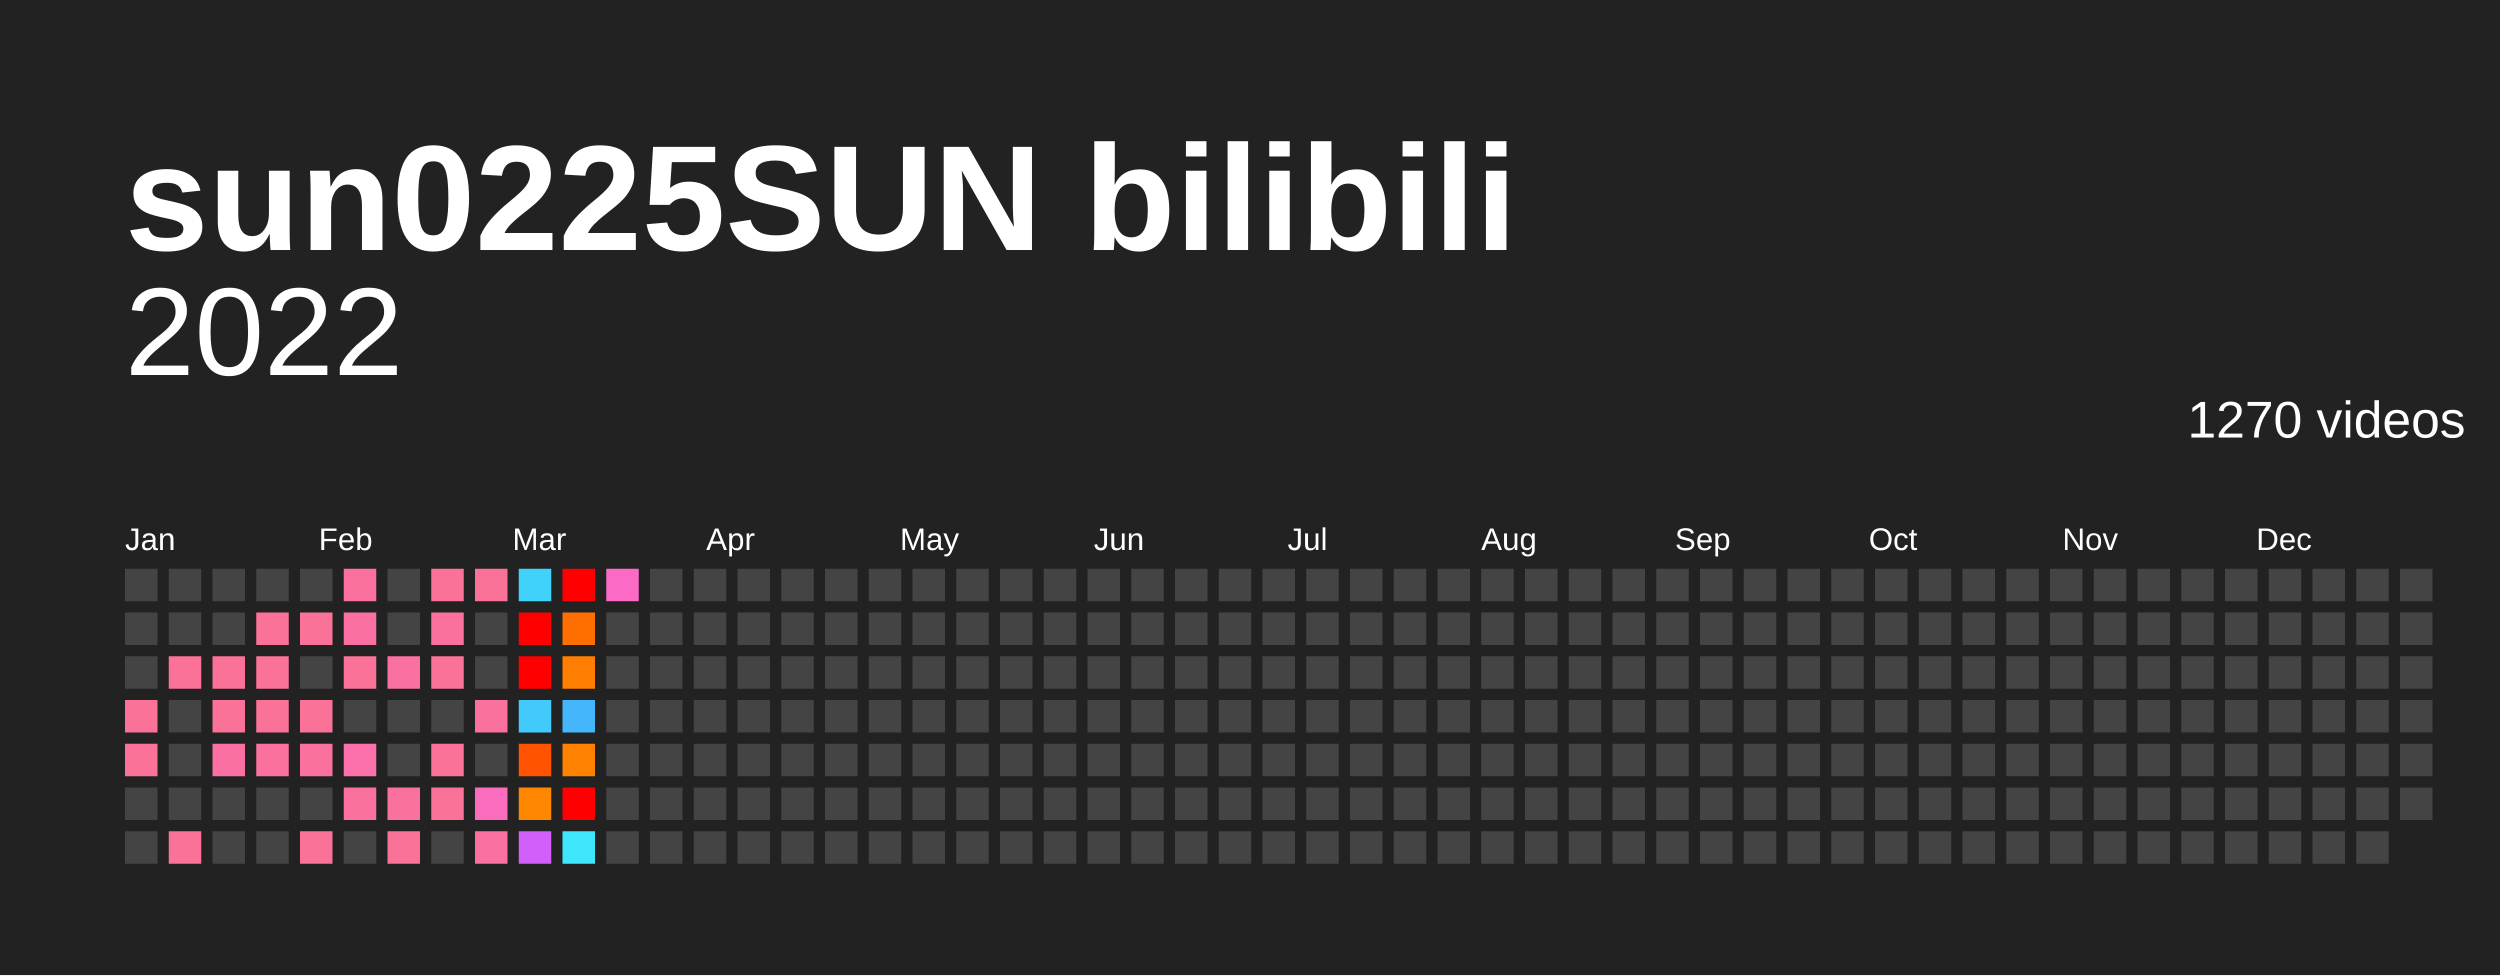
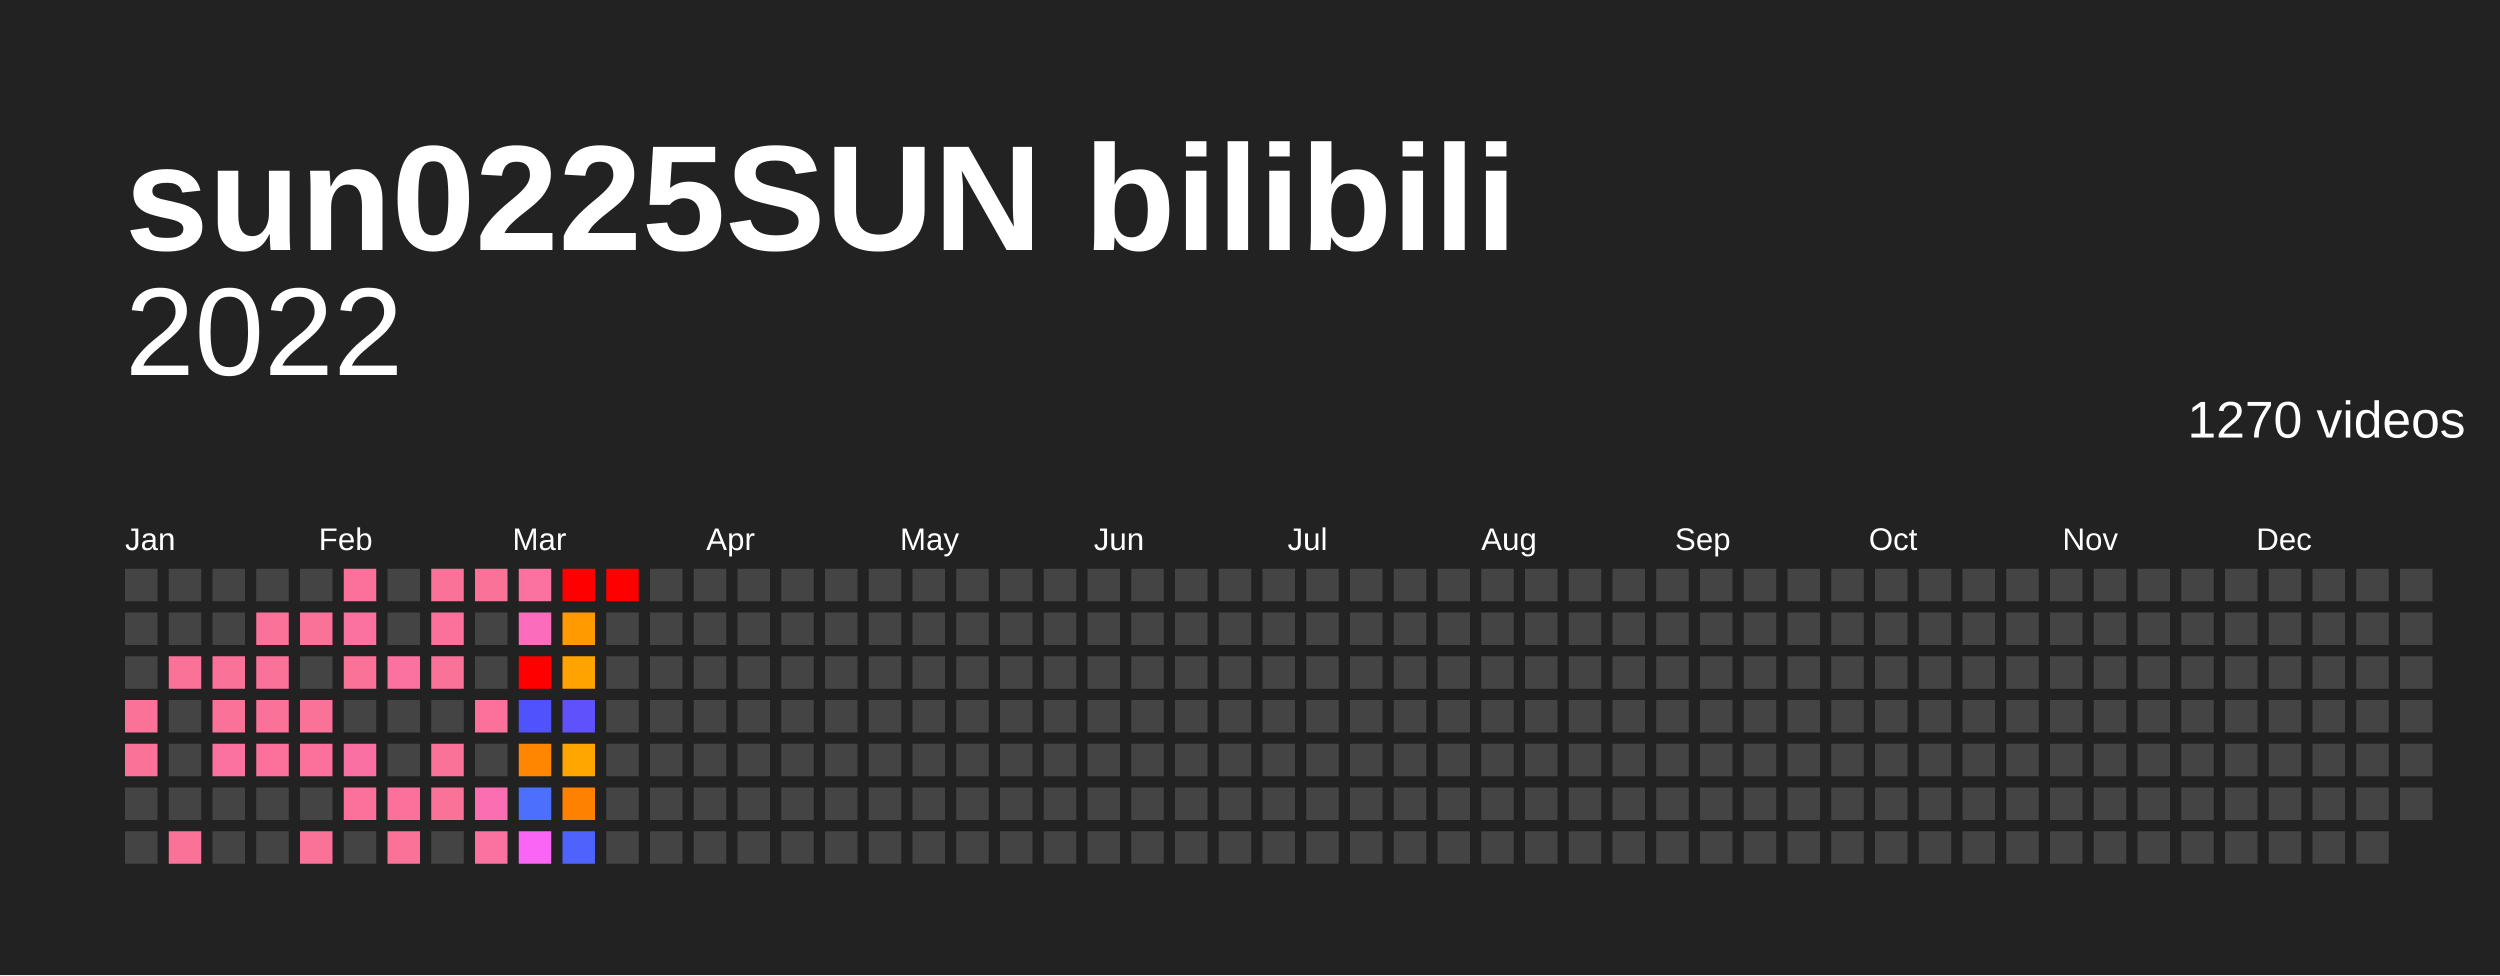
<svg xmlns="http://www.w3.org/2000/svg" baseProfile="full" height="78mm" version="1.1" viewBox="0,0,200,78" width="200mm">
  <defs />
  <rect fill="#222222" height="78" width="200" x="0" y="0" />
  <text fill="#FFFFFF" style="font-size:12px; font-family:Arial; font-weight:bold;" x="10" y="20">sun0225SUN bilibili</text>
  <text alignment-baseline="hanging" fill="#FFFFFF" style="font-size:10.0px; font-family:Arial;" x="10" y="30">2022</text>
  <text alignment-baseline="hanging" fill="#FFFFFF" style="font-size:4.125px; font-family:Arial;" x="175" y="35">1270 videos</text>
  <text fill="#FFFFFF" style="font-size:2.5px; font-family:Arial" x="10.0" y="44">Jan</text>
  <text fill="#FFFFFF" style="font-size:2.5px; font-family:Arial" x="25.5" y="44">Feb</text>
  <text fill="#FFFFFF" style="font-size:2.5px; font-family:Arial" x="41.0" y="44">Mar</text>
  <text fill="#FFFFFF" style="font-size:2.5px; font-family:Arial" x="56.5" y="44">Apr</text>
  <text fill="#FFFFFF" style="font-size:2.5px; font-family:Arial" x="72.0" y="44">May</text>
  <text fill="#FFFFFF" style="font-size:2.5px; font-family:Arial" x="87.5" y="44">Jun</text>
  <text fill="#FFFFFF" style="font-size:2.5px; font-family:Arial" x="103.0" y="44">Jul</text>
  <text fill="#FFFFFF" style="font-size:2.5px; font-family:Arial" x="118.5" y="44">Aug</text>
  <text fill="#FFFFFF" style="font-size:2.5px; font-family:Arial" x="134.0" y="44">Sep</text>
  <text fill="#FFFFFF" style="font-size:2.5px; font-family:Arial" x="149.5" y="44">Oct</text>
  <text fill="#FFFFFF" style="font-size:2.5px; font-family:Arial" x="165.0" y="44">Nov</text>
  <text fill="#FFFFFF" style="font-size:2.5px; font-family:Arial" x="180.5" y="44">Dec</text>
  <rect fill="#444444" height="2.6" width="2.6" x="10.0" y="45.5" />
  <rect fill="#444444" height="2.6" width="2.6" x="10.0" y="49.0" />
  <rect fill="#444444" height="2.6" width="2.6" x="10.0" y="52.5" />
  <rect fill="#fb7299" height="2.6" width="2.6" x="10.0" y="56.0" />
  <rect fill="#fb7299" height="2.6" width="2.6" x="10.0" y="59.5" />
  <rect fill="#444444" height="2.6" width="2.6" x="10.0" y="63.0" />
  <rect fill="#444444" height="2.6" width="2.6" x="10.0" y="66.5" />
  <rect fill="#444444" height="2.6" width="2.6" x="13.5" y="45.5" />
  <rect fill="#444444" height="2.6" width="2.6" x="13.5" y="49.0" />
  <rect fill="#fb7299" height="2.6" width="2.6" x="13.5" y="52.5" />
  <rect fill="#444444" height="2.6" width="2.6" x="13.5" y="56.0" />
  <rect fill="#444444" height="2.6" width="2.6" x="13.5" y="59.5" />
  <rect fill="#444444" height="2.6" width="2.6" x="13.5" y="63.0" />
  <rect fill="#fb7299" height="2.6" width="2.6" x="13.5" y="66.5" />
  <rect fill="#444444" height="2.6" width="2.6" x="17.0" y="45.5" />
  <rect fill="#444444" height="2.6" width="2.6" x="17.0" y="49.0" />
  <rect fill="#fb7299" height="2.6" width="2.6" x="17.0" y="52.5" />
  <rect fill="#fb7299" height="2.6" width="2.6" x="17.0" y="56.0" />
-   <rect fill="#fb70a3" height="2.6" width="2.6" x="17.0" y="59.5" />
+   <rect fill="#fb71a0" height="2.6" width="2.6" x="17.0" y="59.5" />
  <rect fill="#444444" height="2.6" width="2.6" x="17.0" y="63.0" />
  <rect fill="#444444" height="2.6" width="2.6" x="17.0" y="66.5" />
  <rect fill="#444444" height="2.6" width="2.6" x="20.5" y="45.5" />
  <rect fill="#fb7299" height="2.6" width="2.6" x="20.5" y="49.0" />
  <rect fill="#fb7299" height="2.6" width="2.6" x="20.5" y="52.5" />
  <rect fill="#fb7299" height="2.6" width="2.6" x="20.5" y="56.0" />
-   <rect fill="#fb719e" height="2.6" width="2.6" x="20.5" y="59.5" />
+   <rect fill="#fb719c" height="2.6" width="2.6" x="20.5" y="59.5" />
  <rect fill="#444444" height="2.6" width="2.6" x="20.5" y="63.0" />
  <rect fill="#444444" height="2.6" width="2.6" x="20.5" y="66.5" />
  <rect fill="#444444" height="2.6" width="2.6" x="24.0" y="45.5" />
  <rect fill="#fb7299" height="2.6" width="2.6" x="24.0" y="49.0" />
  <rect fill="#444444" height="2.6" width="2.6" x="24.0" y="52.5" />
  <rect fill="#fb7299" height="2.6" width="2.6" x="24.0" y="56.0" />
-   <rect fill="#fb719e" height="2.6" width="2.6" x="24.0" y="59.5" />
+   <rect fill="#fb719c" height="2.6" width="2.6" x="24.0" y="59.5" />
  <rect fill="#444444" height="2.6" width="2.6" x="24.0" y="63.0" />
  <rect fill="#fb7299" height="2.6" width="2.6" x="24.0" y="66.5" />
-   <rect fill="#fb719e" height="2.6" width="2.6" x="27.5" y="45.5" />
-   <rect fill="#fb70a3" height="2.6" width="2.6" x="27.5" y="49.0" />
+   <rect fill="#fb719c" height="2.6" width="2.6" x="27.5" y="45.5" />
+   <rect fill="#fb71a0" height="2.6" width="2.6" x="27.5" y="49.0" />
  <rect fill="#fb7299" height="2.6" width="2.6" x="27.5" y="52.5" />
  <rect fill="#444444" height="2.6" width="2.6" x="27.5" y="56.0" />
-   <rect fill="#fb70a8" height="2.6" width="2.6" x="27.5" y="59.5" />
-   <rect fill="#fb719e" height="2.6" width="2.6" x="27.5" y="63.0" />
+   <rect fill="#fb70a3" height="2.6" width="2.6" x="27.5" y="59.5" />
+   <rect fill="#fb719c" height="2.6" width="2.6" x="27.5" y="63.0" />
  <rect fill="#444444" height="2.6" width="2.6" x="27.5" y="66.5" />
  <rect fill="#444444" height="2.6" width="2.6" x="31.0" y="45.5" />
  <rect fill="#444444" height="2.6" width="2.6" x="31.0" y="49.0" />
-   <rect fill="#fb70a3" height="2.6" width="2.6" x="31.0" y="52.5" />
+   <rect fill="#fb71a0" height="2.6" width="2.6" x="31.0" y="52.5" />
  <rect fill="#444444" height="2.6" width="2.6" x="31.0" y="56.0" />
  <rect fill="#444444" height="2.6" width="2.6" x="31.0" y="59.5" />
-   <rect fill="#fb719e" height="2.6" width="2.6" x="31.0" y="63.0" />
+   <rect fill="#fb719c" height="2.6" width="2.6" x="31.0" y="63.0" />
  <rect fill="#fb7299" height="2.6" width="2.6" x="31.0" y="66.5" />
  <rect fill="#fb7299" height="2.6" width="2.6" x="34.5" y="45.5" />
-   <rect fill="#fb719e" height="2.6" width="2.6" x="34.5" y="49.0" />
+   <rect fill="#fb719c" height="2.6" width="2.6" x="34.5" y="49.0" />
  <rect fill="#fb7299" height="2.6" width="2.6" x="34.5" y="52.5" />
  <rect fill="#444444" height="2.6" width="2.6" x="34.5" y="56.0" />
  <rect fill="#fb7299" height="2.6" width="2.6" x="34.5" y="59.5" />
  <rect fill="#fb7299" height="2.6" width="2.6" x="34.5" y="63.0" />
  <rect fill="#444444" height="2.6" width="2.6" x="34.5" y="66.5" />
  <rect fill="#fb7299" height="2.6" width="2.6" x="38.0" y="45.5" />
  <rect fill="#444444" height="2.6" width="2.6" x="38.0" y="49.0" />
  <rect fill="#444444" height="2.6" width="2.6" x="38.0" y="52.5" />
-   <rect fill="#fb719e" height="2.6" width="2.6" x="38.0" y="56.0" />
+   <rect fill="#fb719c" height="2.6" width="2.6" x="38.0" y="56.0" />
  <rect fill="#444444" height="2.6" width="2.6" x="38.0" y="59.5" />
-   <rect fill="#fb6dbc" height="2.6" width="2.6" x="38.0" y="63.0" />
-   <rect fill="#fb70a3" height="2.6" width="2.6" x="38.0" y="66.5" />
-   <rect fill="#41d2fc" height="2.6" width="2.6" x="41.5" y="45.5" />
-   <rect fill="red" height="2.6" width="2.6" x="41.5" y="49.0" />
+   <rect fill="#fb6eb1" height="2.6" width="2.6" x="38.0" y="63.0" />
+   <rect fill="#fb71a0" height="2.6" width="2.6" x="38.0" y="66.5" />
+   <rect fill="#fb71a0" height="2.6" width="2.6" x="41.5" y="45.5" />
+   <rect fill="#fb6dbc" height="2.6" width="2.6" x="41.5" y="49.0" />
  <rect fill="red" height="2.6" width="2.6" x="41.5" y="52.5" />
-   <rect fill="#42cafc" height="2.6" width="2.6" x="41.5" y="56.0" />
-   <rect fill="#ff5300" height="2.6" width="2.6" x="41.5" y="59.5" />
-   <rect fill="#ff8600" height="2.6" width="2.6" x="41.5" y="63.0" />
-   <rect fill="#d35ffb" height="2.6" width="2.6" x="41.5" y="66.5" />
+   <rect fill="#5052fc" height="2.6" width="2.6" x="41.5" y="56.0" />
+   <rect fill="#ff8600" height="2.6" width="2.6" x="41.5" y="59.5" />
+   <rect fill="#4c6ffc" height="2.6" width="2.6" x="41.5" y="63.0" />
+   <rect fill="#fb65f6" height="2.6" width="2.6" x="41.5" y="66.5" />
  <rect fill="red" height="2.6" width="2.6" x="45.0" y="45.5" />
-   <rect fill="#ff6f00" height="2.6" width="2.6" x="45.0" y="49.0" />
-   <rect fill="#ff7d00" height="2.6" width="2.6" x="45.0" y="52.5" />
-   <rect fill="#44b6fc" height="2.6" width="2.6" x="45.0" y="56.0" />
-   <rect fill="#ff8200" height="2.6" width="2.6" x="45.0" y="59.5" />
-   <rect fill="red" height="2.6" width="2.6" x="45.0" y="63.0" />
-   <rect fill="#3fe7fc" height="2.6" width="2.6" x="45.0" y="66.5" />
-   <rect fill="#fb6bc6" height="2.6" width="2.6" x="48.5" y="45.5" />
+   <rect fill="#ff9a00" height="2.6" width="2.6" x="45.0" y="49.0" />
+   <rect fill="#ffa300" height="2.6" width="2.6" x="45.0" y="52.5" />
+   <rect fill="#5f52fc" height="2.6" width="2.6" x="45.0" y="56.0" />
+   <rect fill="#ffa700" height="2.6" width="2.6" x="45.0" y="59.5" />
+   <rect fill="#ff8100" height="2.6" width="2.6" x="45.0" y="63.0" />
+   <rect fill="#4e62fc" height="2.6" width="2.6" x="45.0" y="66.5" />
+   <rect fill="red" height="2.6" width="2.6" x="48.5" y="45.5" />
  <rect fill="#444444" height="2.6" width="2.6" x="48.5" y="49.0" />
  <rect fill="#444444" height="2.6" width="2.6" x="48.5" y="52.5" />
  <rect fill="#444444" height="2.6" width="2.6" x="48.5" y="56.0" />
  <rect fill="#444444" height="2.6" width="2.6" x="48.5" y="59.5" />
  <rect fill="#444444" height="2.6" width="2.6" x="48.5" y="63.0" />
  <rect fill="#444444" height="2.6" width="2.6" x="48.5" y="66.5" />
  <rect fill="#444444" height="2.6" width="2.6" x="52.0" y="45.5" />
  <rect fill="#444444" height="2.6" width="2.6" x="52.0" y="49.0" />
  <rect fill="#444444" height="2.6" width="2.6" x="52.0" y="52.5" />
  <rect fill="#444444" height="2.6" width="2.6" x="52.0" y="56.0" />
  <rect fill="#444444" height="2.6" width="2.6" x="52.0" y="59.5" />
  <rect fill="#444444" height="2.6" width="2.6" x="52.0" y="63.0" />
  <rect fill="#444444" height="2.6" width="2.6" x="52.0" y="66.5" />
  <rect fill="#444444" height="2.6" width="2.6" x="55.5" y="45.5" />
  <rect fill="#444444" height="2.6" width="2.6" x="55.5" y="49.0" />
  <rect fill="#444444" height="2.6" width="2.6" x="55.5" y="52.5" />
  <rect fill="#444444" height="2.6" width="2.6" x="55.5" y="56.0" />
  <rect fill="#444444" height="2.6" width="2.6" x="55.5" y="59.5" />
  <rect fill="#444444" height="2.6" width="2.6" x="55.5" y="63.0" />
  <rect fill="#444444" height="2.6" width="2.6" x="55.5" y="66.5" />
  <rect fill="#444444" height="2.6" width="2.6" x="59.0" y="45.5" />
  <rect fill="#444444" height="2.6" width="2.6" x="59.0" y="49.0" />
  <rect fill="#444444" height="2.6" width="2.6" x="59.0" y="52.5" />
  <rect fill="#444444" height="2.6" width="2.6" x="59.0" y="56.0" />
  <rect fill="#444444" height="2.6" width="2.6" x="59.0" y="59.5" />
  <rect fill="#444444" height="2.6" width="2.6" x="59.0" y="63.0" />
  <rect fill="#444444" height="2.6" width="2.6" x="59.0" y="66.5" />
  <rect fill="#444444" height="2.6" width="2.6" x="62.5" y="45.5" />
  <rect fill="#444444" height="2.6" width="2.6" x="62.5" y="49.0" />
  <rect fill="#444444" height="2.6" width="2.6" x="62.5" y="52.5" />
  <rect fill="#444444" height="2.6" width="2.6" x="62.5" y="56.0" />
  <rect fill="#444444" height="2.6" width="2.6" x="62.5" y="59.5" />
  <rect fill="#444444" height="2.6" width="2.6" x="62.5" y="63.0" />
  <rect fill="#444444" height="2.6" width="2.6" x="62.5" y="66.5" />
  <rect fill="#444444" height="2.6" width="2.6" x="66.0" y="45.5" />
  <rect fill="#444444" height="2.6" width="2.6" x="66.0" y="49.0" />
  <rect fill="#444444" height="2.6" width="2.6" x="66.0" y="52.5" />
  <rect fill="#444444" height="2.6" width="2.6" x="66.0" y="56.0" />
  <rect fill="#444444" height="2.6" width="2.6" x="66.0" y="59.5" />
  <rect fill="#444444" height="2.6" width="2.6" x="66.0" y="63.0" />
  <rect fill="#444444" height="2.6" width="2.6" x="66.0" y="66.5" />
  <rect fill="#444444" height="2.6" width="2.6" x="69.5" y="45.5" />
  <rect fill="#444444" height="2.6" width="2.6" x="69.5" y="49.0" />
  <rect fill="#444444" height="2.6" width="2.6" x="69.5" y="52.5" />
  <rect fill="#444444" height="2.6" width="2.6" x="69.5" y="56.0" />
  <rect fill="#444444" height="2.6" width="2.6" x="69.5" y="59.5" />
  <rect fill="#444444" height="2.6" width="2.6" x="69.5" y="63.0" />
  <rect fill="#444444" height="2.6" width="2.6" x="69.5" y="66.5" />
  <rect fill="#444444" height="2.6" width="2.6" x="73.0" y="45.5" />
  <rect fill="#444444" height="2.6" width="2.6" x="73.0" y="49.0" />
  <rect fill="#444444" height="2.6" width="2.6" x="73.0" y="52.5" />
  <rect fill="#444444" height="2.6" width="2.6" x="73.0" y="56.0" />
  <rect fill="#444444" height="2.6" width="2.6" x="73.0" y="59.5" />
  <rect fill="#444444" height="2.6" width="2.6" x="73.0" y="63.0" />
  <rect fill="#444444" height="2.6" width="2.6" x="73.0" y="66.5" />
  <rect fill="#444444" height="2.6" width="2.6" x="76.5" y="45.5" />
  <rect fill="#444444" height="2.6" width="2.6" x="76.5" y="49.0" />
  <rect fill="#444444" height="2.6" width="2.6" x="76.5" y="52.5" />
  <rect fill="#444444" height="2.6" width="2.6" x="76.5" y="56.0" />
  <rect fill="#444444" height="2.6" width="2.6" x="76.5" y="59.5" />
  <rect fill="#444444" height="2.6" width="2.6" x="76.5" y="63.0" />
  <rect fill="#444444" height="2.6" width="2.6" x="76.5" y="66.5" />
  <rect fill="#444444" height="2.6" width="2.6" x="80.0" y="45.5" />
  <rect fill="#444444" height="2.6" width="2.6" x="80.0" y="49.0" />
  <rect fill="#444444" height="2.6" width="2.6" x="80.0" y="52.5" />
  <rect fill="#444444" height="2.6" width="2.6" x="80.0" y="56.0" />
  <rect fill="#444444" height="2.6" width="2.6" x="80.0" y="59.5" />
  <rect fill="#444444" height="2.6" width="2.6" x="80.0" y="63.0" />
  <rect fill="#444444" height="2.6" width="2.6" x="80.0" y="66.5" />
  <rect fill="#444444" height="2.6" width="2.6" x="83.5" y="45.5" />
  <rect fill="#444444" height="2.6" width="2.6" x="83.5" y="49.0" />
  <rect fill="#444444" height="2.6" width="2.6" x="83.5" y="52.5" />
  <rect fill="#444444" height="2.6" width="2.6" x="83.5" y="56.0" />
  <rect fill="#444444" height="2.6" width="2.6" x="83.5" y="59.5" />
  <rect fill="#444444" height="2.6" width="2.6" x="83.5" y="63.0" />
  <rect fill="#444444" height="2.6" width="2.6" x="83.5" y="66.5" />
  <rect fill="#444444" height="2.6" width="2.6" x="87.0" y="45.5" />
  <rect fill="#444444" height="2.6" width="2.6" x="87.0" y="49.0" />
  <rect fill="#444444" height="2.6" width="2.6" x="87.0" y="52.5" />
  <rect fill="#444444" height="2.6" width="2.6" x="87.0" y="56.0" />
  <rect fill="#444444" height="2.6" width="2.6" x="87.0" y="59.5" />
  <rect fill="#444444" height="2.6" width="2.6" x="87.0" y="63.0" />
  <rect fill="#444444" height="2.6" width="2.6" x="87.0" y="66.5" />
  <rect fill="#444444" height="2.6" width="2.6" x="90.5" y="45.5" />
  <rect fill="#444444" height="2.6" width="2.6" x="90.5" y="49.0" />
  <rect fill="#444444" height="2.6" width="2.6" x="90.5" y="52.5" />
  <rect fill="#444444" height="2.6" width="2.6" x="90.5" y="56.0" />
  <rect fill="#444444" height="2.6" width="2.6" x="90.5" y="59.5" />
  <rect fill="#444444" height="2.6" width="2.6" x="90.5" y="63.0" />
  <rect fill="#444444" height="2.6" width="2.6" x="90.5" y="66.5" />
  <rect fill="#444444" height="2.6" width="2.6" x="94.0" y="45.5" />
  <rect fill="#444444" height="2.6" width="2.6" x="94.0" y="49.0" />
  <rect fill="#444444" height="2.6" width="2.6" x="94.0" y="52.5" />
  <rect fill="#444444" height="2.6" width="2.6" x="94.0" y="56.0" />
  <rect fill="#444444" height="2.6" width="2.6" x="94.0" y="59.5" />
  <rect fill="#444444" height="2.6" width="2.6" x="94.0" y="63.0" />
  <rect fill="#444444" height="2.6" width="2.6" x="94.0" y="66.5" />
  <rect fill="#444444" height="2.6" width="2.6" x="97.5" y="45.5" />
  <rect fill="#444444" height="2.6" width="2.6" x="97.5" y="49.0" />
  <rect fill="#444444" height="2.6" width="2.6" x="97.5" y="52.5" />
  <rect fill="#444444" height="2.6" width="2.6" x="97.5" y="56.0" />
  <rect fill="#444444" height="2.6" width="2.6" x="97.5" y="59.5" />
  <rect fill="#444444" height="2.6" width="2.6" x="97.5" y="63.0" />
  <rect fill="#444444" height="2.6" width="2.6" x="97.5" y="66.5" />
  <rect fill="#444444" height="2.6" width="2.6" x="101.0" y="45.5" />
  <rect fill="#444444" height="2.6" width="2.6" x="101.0" y="49.0" />
  <rect fill="#444444" height="2.6" width="2.6" x="101.0" y="52.5" />
  <rect fill="#444444" height="2.6" width="2.6" x="101.0" y="56.0" />
  <rect fill="#444444" height="2.6" width="2.6" x="101.0" y="59.5" />
  <rect fill="#444444" height="2.6" width="2.6" x="101.0" y="63.0" />
  <rect fill="#444444" height="2.6" width="2.6" x="101.0" y="66.5" />
  <rect fill="#444444" height="2.6" width="2.6" x="104.5" y="45.5" />
  <rect fill="#444444" height="2.6" width="2.6" x="104.5" y="49.0" />
  <rect fill="#444444" height="2.6" width="2.6" x="104.5" y="52.5" />
  <rect fill="#444444" height="2.6" width="2.6" x="104.5" y="56.0" />
  <rect fill="#444444" height="2.6" width="2.6" x="104.5" y="59.5" />
  <rect fill="#444444" height="2.6" width="2.6" x="104.5" y="63.0" />
  <rect fill="#444444" height="2.6" width="2.6" x="104.5" y="66.5" />
  <rect fill="#444444" height="2.6" width="2.6" x="108.0" y="45.5" />
  <rect fill="#444444" height="2.6" width="2.6" x="108.0" y="49.0" />
  <rect fill="#444444" height="2.6" width="2.6" x="108.0" y="52.5" />
  <rect fill="#444444" height="2.6" width="2.6" x="108.0" y="56.0" />
  <rect fill="#444444" height="2.6" width="2.6" x="108.0" y="59.5" />
  <rect fill="#444444" height="2.6" width="2.6" x="108.0" y="63.0" />
  <rect fill="#444444" height="2.6" width="2.6" x="108.0" y="66.5" />
  <rect fill="#444444" height="2.6" width="2.6" x="111.5" y="45.5" />
  <rect fill="#444444" height="2.6" width="2.6" x="111.5" y="49.0" />
  <rect fill="#444444" height="2.6" width="2.6" x="111.5" y="52.5" />
  <rect fill="#444444" height="2.6" width="2.6" x="111.5" y="56.0" />
  <rect fill="#444444" height="2.6" width="2.6" x="111.5" y="59.5" />
  <rect fill="#444444" height="2.6" width="2.6" x="111.5" y="63.0" />
  <rect fill="#444444" height="2.6" width="2.6" x="111.5" y="66.5" />
  <rect fill="#444444" height="2.6" width="2.6" x="115.0" y="45.5" />
  <rect fill="#444444" height="2.6" width="2.6" x="115.0" y="49.0" />
  <rect fill="#444444" height="2.6" width="2.6" x="115.0" y="52.5" />
  <rect fill="#444444" height="2.6" width="2.6" x="115.0" y="56.0" />
  <rect fill="#444444" height="2.6" width="2.6" x="115.0" y="59.5" />
  <rect fill="#444444" height="2.6" width="2.6" x="115.0" y="63.0" />
  <rect fill="#444444" height="2.6" width="2.6" x="115.0" y="66.5" />
  <rect fill="#444444" height="2.6" width="2.6" x="118.5" y="45.5" />
  <rect fill="#444444" height="2.6" width="2.6" x="118.5" y="49.0" />
  <rect fill="#444444" height="2.6" width="2.6" x="118.5" y="52.5" />
  <rect fill="#444444" height="2.6" width="2.6" x="118.5" y="56.0" />
  <rect fill="#444444" height="2.6" width="2.6" x="118.5" y="59.5" />
  <rect fill="#444444" height="2.6" width="2.6" x="118.5" y="63.0" />
  <rect fill="#444444" height="2.6" width="2.6" x="118.5" y="66.5" />
  <rect fill="#444444" height="2.6" width="2.6" x="122.0" y="45.5" />
  <rect fill="#444444" height="2.6" width="2.6" x="122.0" y="49.0" />
  <rect fill="#444444" height="2.6" width="2.6" x="122.0" y="52.5" />
  <rect fill="#444444" height="2.6" width="2.6" x="122.0" y="56.0" />
  <rect fill="#444444" height="2.6" width="2.6" x="122.0" y="59.5" />
  <rect fill="#444444" height="2.6" width="2.6" x="122.0" y="63.0" />
  <rect fill="#444444" height="2.6" width="2.6" x="122.0" y="66.5" />
  <rect fill="#444444" height="2.6" width="2.6" x="125.5" y="45.5" />
  <rect fill="#444444" height="2.6" width="2.6" x="125.5" y="49.0" />
  <rect fill="#444444" height="2.6" width="2.6" x="125.5" y="52.5" />
  <rect fill="#444444" height="2.6" width="2.6" x="125.5" y="56.0" />
  <rect fill="#444444" height="2.6" width="2.6" x="125.5" y="59.5" />
  <rect fill="#444444" height="2.6" width="2.6" x="125.5" y="63.0" />
  <rect fill="#444444" height="2.6" width="2.6" x="125.5" y="66.5" />
  <rect fill="#444444" height="2.6" width="2.6" x="129.0" y="45.5" />
  <rect fill="#444444" height="2.6" width="2.6" x="129.0" y="49.0" />
  <rect fill="#444444" height="2.6" width="2.6" x="129.0" y="52.5" />
  <rect fill="#444444" height="2.6" width="2.6" x="129.0" y="56.0" />
  <rect fill="#444444" height="2.6" width="2.6" x="129.0" y="59.5" />
  <rect fill="#444444" height="2.6" width="2.6" x="129.0" y="63.0" />
  <rect fill="#444444" height="2.6" width="2.6" x="129.0" y="66.5" />
  <rect fill="#444444" height="2.6" width="2.6" x="132.5" y="45.5" />
  <rect fill="#444444" height="2.6" width="2.6" x="132.5" y="49.0" />
  <rect fill="#444444" height="2.6" width="2.6" x="132.5" y="52.5" />
  <rect fill="#444444" height="2.6" width="2.6" x="132.5" y="56.0" />
  <rect fill="#444444" height="2.6" width="2.6" x="132.5" y="59.5" />
  <rect fill="#444444" height="2.6" width="2.6" x="132.5" y="63.0" />
  <rect fill="#444444" height="2.6" width="2.6" x="132.5" y="66.5" />
  <rect fill="#444444" height="2.6" width="2.6" x="136.0" y="45.5" />
  <rect fill="#444444" height="2.6" width="2.6" x="136.0" y="49.0" />
  <rect fill="#444444" height="2.6" width="2.6" x="136.0" y="52.5" />
  <rect fill="#444444" height="2.6" width="2.6" x="136.0" y="56.0" />
  <rect fill="#444444" height="2.6" width="2.6" x="136.0" y="59.5" />
  <rect fill="#444444" height="2.6" width="2.6" x="136.0" y="63.0" />
  <rect fill="#444444" height="2.6" width="2.6" x="136.0" y="66.5" />
  <rect fill="#444444" height="2.6" width="2.6" x="139.5" y="45.5" />
  <rect fill="#444444" height="2.6" width="2.6" x="139.5" y="49.0" />
  <rect fill="#444444" height="2.6" width="2.6" x="139.5" y="52.5" />
  <rect fill="#444444" height="2.6" width="2.6" x="139.5" y="56.0" />
  <rect fill="#444444" height="2.6" width="2.6" x="139.5" y="59.5" />
  <rect fill="#444444" height="2.6" width="2.6" x="139.5" y="63.0" />
  <rect fill="#444444" height="2.6" width="2.6" x="139.5" y="66.5" />
  <rect fill="#444444" height="2.6" width="2.6" x="143.0" y="45.5" />
  <rect fill="#444444" height="2.6" width="2.6" x="143.0" y="49.0" />
  <rect fill="#444444" height="2.6" width="2.6" x="143.0" y="52.5" />
  <rect fill="#444444" height="2.6" width="2.6" x="143.0" y="56.0" />
  <rect fill="#444444" height="2.6" width="2.6" x="143.0" y="59.5" />
  <rect fill="#444444" height="2.6" width="2.6" x="143.0" y="63.0" />
  <rect fill="#444444" height="2.6" width="2.6" x="143.0" y="66.5" />
  <rect fill="#444444" height="2.6" width="2.6" x="146.5" y="45.5" />
  <rect fill="#444444" height="2.6" width="2.6" x="146.5" y="49.0" />
  <rect fill="#444444" height="2.6" width="2.6" x="146.5" y="52.5" />
  <rect fill="#444444" height="2.6" width="2.6" x="146.5" y="56.0" />
  <rect fill="#444444" height="2.6" width="2.6" x="146.5" y="59.5" />
  <rect fill="#444444" height="2.6" width="2.6" x="146.5" y="63.0" />
  <rect fill="#444444" height="2.6" width="2.6" x="146.5" y="66.5" />
  <rect fill="#444444" height="2.6" width="2.6" x="150.0" y="45.5" />
  <rect fill="#444444" height="2.6" width="2.6" x="150.0" y="49.0" />
  <rect fill="#444444" height="2.6" width="2.6" x="150.0" y="52.5" />
  <rect fill="#444444" height="2.6" width="2.6" x="150.0" y="56.0" />
  <rect fill="#444444" height="2.6" width="2.6" x="150.0" y="59.5" />
  <rect fill="#444444" height="2.6" width="2.6" x="150.0" y="63.0" />
  <rect fill="#444444" height="2.6" width="2.6" x="150.0" y="66.5" />
  <rect fill="#444444" height="2.6" width="2.6" x="153.5" y="45.5" />
  <rect fill="#444444" height="2.6" width="2.6" x="153.5" y="49.0" />
  <rect fill="#444444" height="2.6" width="2.6" x="153.5" y="52.5" />
  <rect fill="#444444" height="2.6" width="2.6" x="153.5" y="56.0" />
  <rect fill="#444444" height="2.6" width="2.6" x="153.5" y="59.5" />
  <rect fill="#444444" height="2.6" width="2.6" x="153.5" y="63.0" />
  <rect fill="#444444" height="2.6" width="2.6" x="153.5" y="66.5" />
  <rect fill="#444444" height="2.6" width="2.6" x="157.0" y="45.5" />
  <rect fill="#444444" height="2.6" width="2.6" x="157.0" y="49.0" />
  <rect fill="#444444" height="2.6" width="2.6" x="157.0" y="52.5" />
  <rect fill="#444444" height="2.6" width="2.6" x="157.0" y="56.0" />
  <rect fill="#444444" height="2.6" width="2.6" x="157.0" y="59.5" />
  <rect fill="#444444" height="2.6" width="2.6" x="157.0" y="63.0" />
  <rect fill="#444444" height="2.6" width="2.6" x="157.0" y="66.5" />
  <rect fill="#444444" height="2.6" width="2.6" x="160.5" y="45.5" />
  <rect fill="#444444" height="2.6" width="2.6" x="160.5" y="49.0" />
  <rect fill="#444444" height="2.6" width="2.6" x="160.5" y="52.5" />
  <rect fill="#444444" height="2.6" width="2.6" x="160.5" y="56.0" />
  <rect fill="#444444" height="2.6" width="2.6" x="160.5" y="59.5" />
  <rect fill="#444444" height="2.6" width="2.6" x="160.5" y="63.0" />
  <rect fill="#444444" height="2.6" width="2.6" x="160.5" y="66.5" />
  <rect fill="#444444" height="2.6" width="2.6" x="164.0" y="45.5" />
  <rect fill="#444444" height="2.6" width="2.6" x="164.0" y="49.0" />
  <rect fill="#444444" height="2.6" width="2.6" x="164.0" y="52.5" />
  <rect fill="#444444" height="2.6" width="2.6" x="164.0" y="56.0" />
  <rect fill="#444444" height="2.6" width="2.6" x="164.0" y="59.5" />
  <rect fill="#444444" height="2.6" width="2.6" x="164.0" y="63.0" />
  <rect fill="#444444" height="2.6" width="2.6" x="164.0" y="66.5" />
  <rect fill="#444444" height="2.6" width="2.6" x="167.5" y="45.5" />
  <rect fill="#444444" height="2.6" width="2.6" x="167.5" y="49.0" />
  <rect fill="#444444" height="2.6" width="2.6" x="167.5" y="52.5" />
  <rect fill="#444444" height="2.6" width="2.6" x="167.5" y="56.0" />
  <rect fill="#444444" height="2.6" width="2.6" x="167.5" y="59.5" />
  <rect fill="#444444" height="2.6" width="2.6" x="167.5" y="63.0" />
  <rect fill="#444444" height="2.6" width="2.6" x="167.5" y="66.5" />
  <rect fill="#444444" height="2.6" width="2.6" x="171.0" y="45.5" />
  <rect fill="#444444" height="2.6" width="2.6" x="171.0" y="49.0" />
  <rect fill="#444444" height="2.6" width="2.6" x="171.0" y="52.5" />
  <rect fill="#444444" height="2.6" width="2.6" x="171.0" y="56.0" />
  <rect fill="#444444" height="2.6" width="2.6" x="171.0" y="59.5" />
  <rect fill="#444444" height="2.6" width="2.6" x="171.0" y="63.0" />
  <rect fill="#444444" height="2.6" width="2.6" x="171.0" y="66.5" />
  <rect fill="#444444" height="2.6" width="2.6" x="174.5" y="45.5" />
  <rect fill="#444444" height="2.6" width="2.6" x="174.5" y="49.0" />
  <rect fill="#444444" height="2.6" width="2.6" x="174.5" y="52.5" />
  <rect fill="#444444" height="2.6" width="2.6" x="174.5" y="56.0" />
  <rect fill="#444444" height="2.6" width="2.6" x="174.5" y="59.5" />
  <rect fill="#444444" height="2.6" width="2.6" x="174.5" y="63.0" />
  <rect fill="#444444" height="2.6" width="2.6" x="174.5" y="66.5" />
  <rect fill="#444444" height="2.6" width="2.6" x="178.0" y="45.5" />
  <rect fill="#444444" height="2.6" width="2.6" x="178.0" y="49.0" />
  <rect fill="#444444" height="2.6" width="2.6" x="178.0" y="52.5" />
  <rect fill="#444444" height="2.6" width="2.6" x="178.0" y="56.0" />
  <rect fill="#444444" height="2.6" width="2.6" x="178.0" y="59.5" />
  <rect fill="#444444" height="2.6" width="2.6" x="178.0" y="63.0" />
  <rect fill="#444444" height="2.6" width="2.6" x="178.0" y="66.5" />
  <rect fill="#444444" height="2.6" width="2.6" x="181.5" y="45.5" />
  <rect fill="#444444" height="2.6" width="2.6" x="181.5" y="49.0" />
  <rect fill="#444444" height="2.6" width="2.6" x="181.5" y="52.5" />
  <rect fill="#444444" height="2.6" width="2.6" x="181.5" y="56.0" />
  <rect fill="#444444" height="2.6" width="2.6" x="181.5" y="59.5" />
  <rect fill="#444444" height="2.6" width="2.6" x="181.5" y="63.0" />
  <rect fill="#444444" height="2.6" width="2.6" x="181.5" y="66.5" />
  <rect fill="#444444" height="2.6" width="2.6" x="185.0" y="45.5" />
  <rect fill="#444444" height="2.6" width="2.6" x="185.0" y="49.0" />
  <rect fill="#444444" height="2.6" width="2.6" x="185.0" y="52.5" />
  <rect fill="#444444" height="2.6" width="2.6" x="185.0" y="56.0" />
  <rect fill="#444444" height="2.6" width="2.6" x="185.0" y="59.5" />
  <rect fill="#444444" height="2.6" width="2.6" x="185.0" y="63.0" />
  <rect fill="#444444" height="2.6" width="2.6" x="185.0" y="66.5" />
  <rect fill="#444444" height="2.6" width="2.6" x="188.5" y="45.5" />
  <rect fill="#444444" height="2.6" width="2.6" x="188.5" y="49.0" />
  <rect fill="#444444" height="2.6" width="2.6" x="188.5" y="52.5" />
  <rect fill="#444444" height="2.6" width="2.6" x="188.5" y="56.0" />
  <rect fill="#444444" height="2.6" width="2.6" x="188.5" y="59.5" />
  <rect fill="#444444" height="2.6" width="2.6" x="188.5" y="63.0" />
  <rect fill="#444444" height="2.6" width="2.6" x="188.5" y="66.5" />
  <rect fill="#444444" height="2.6" width="2.6" x="192.0" y="45.5" />
  <rect fill="#444444" height="2.6" width="2.6" x="192.0" y="49.0" />
  <rect fill="#444444" height="2.6" width="2.6" x="192.0" y="52.5" />
  <rect fill="#444444" height="2.6" width="2.6" x="192.0" y="56.0" />
  <rect fill="#444444" height="2.6" width="2.6" x="192.0" y="59.5" />
  <rect fill="#444444" height="2.6" width="2.6" x="192.0" y="63.0" />
</svg>
